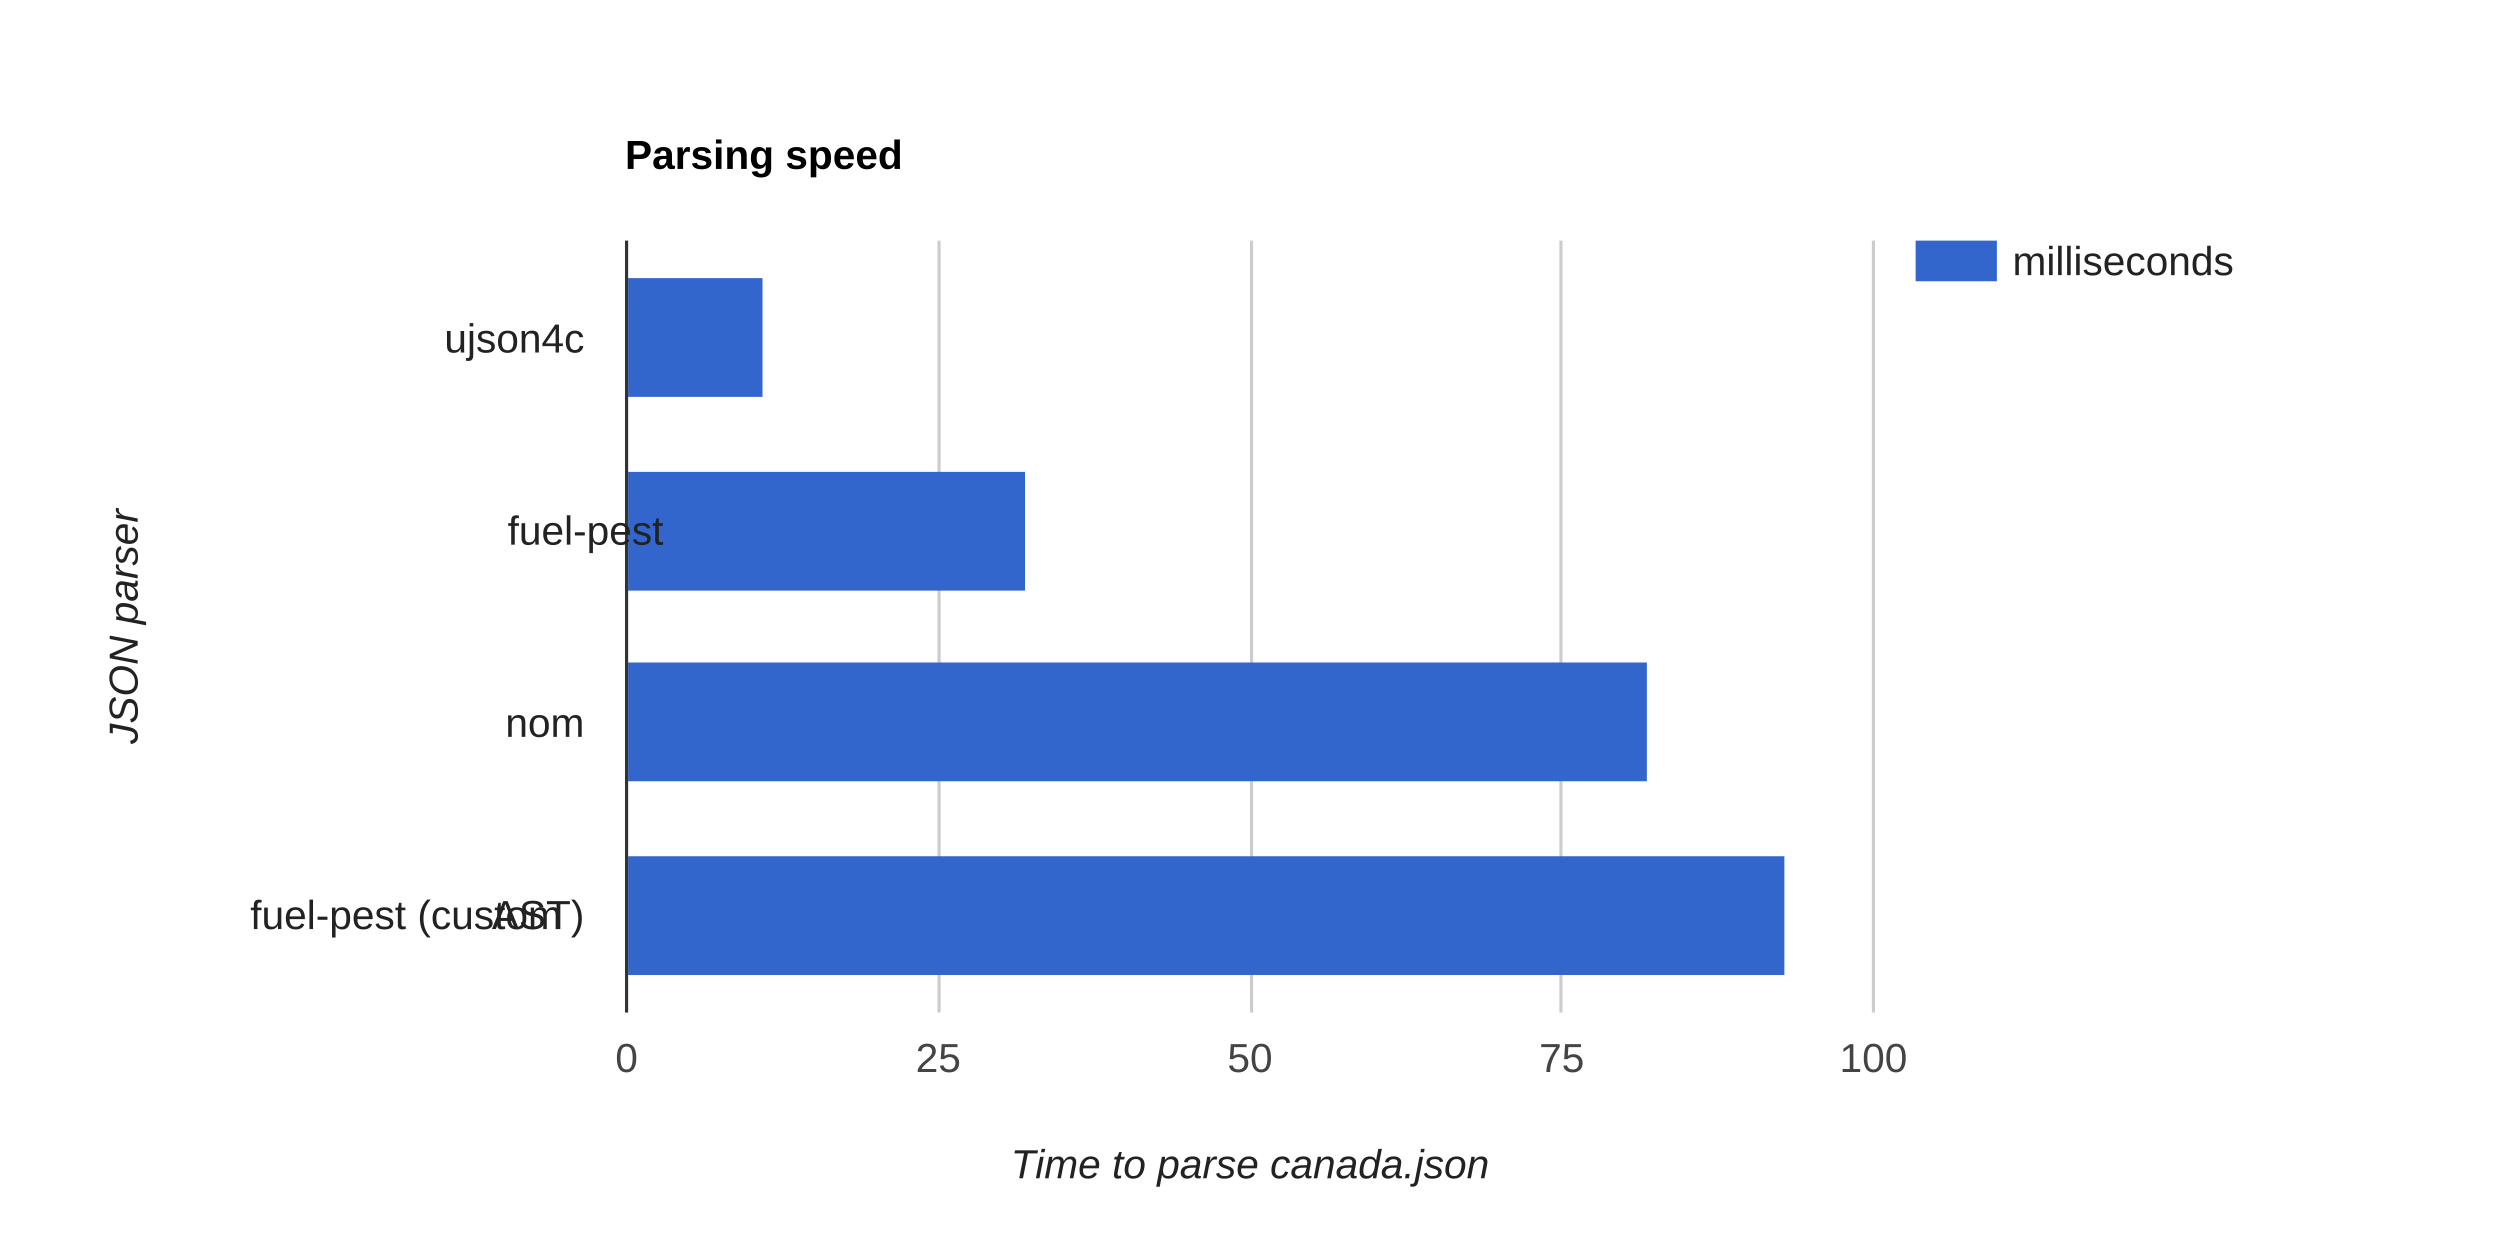
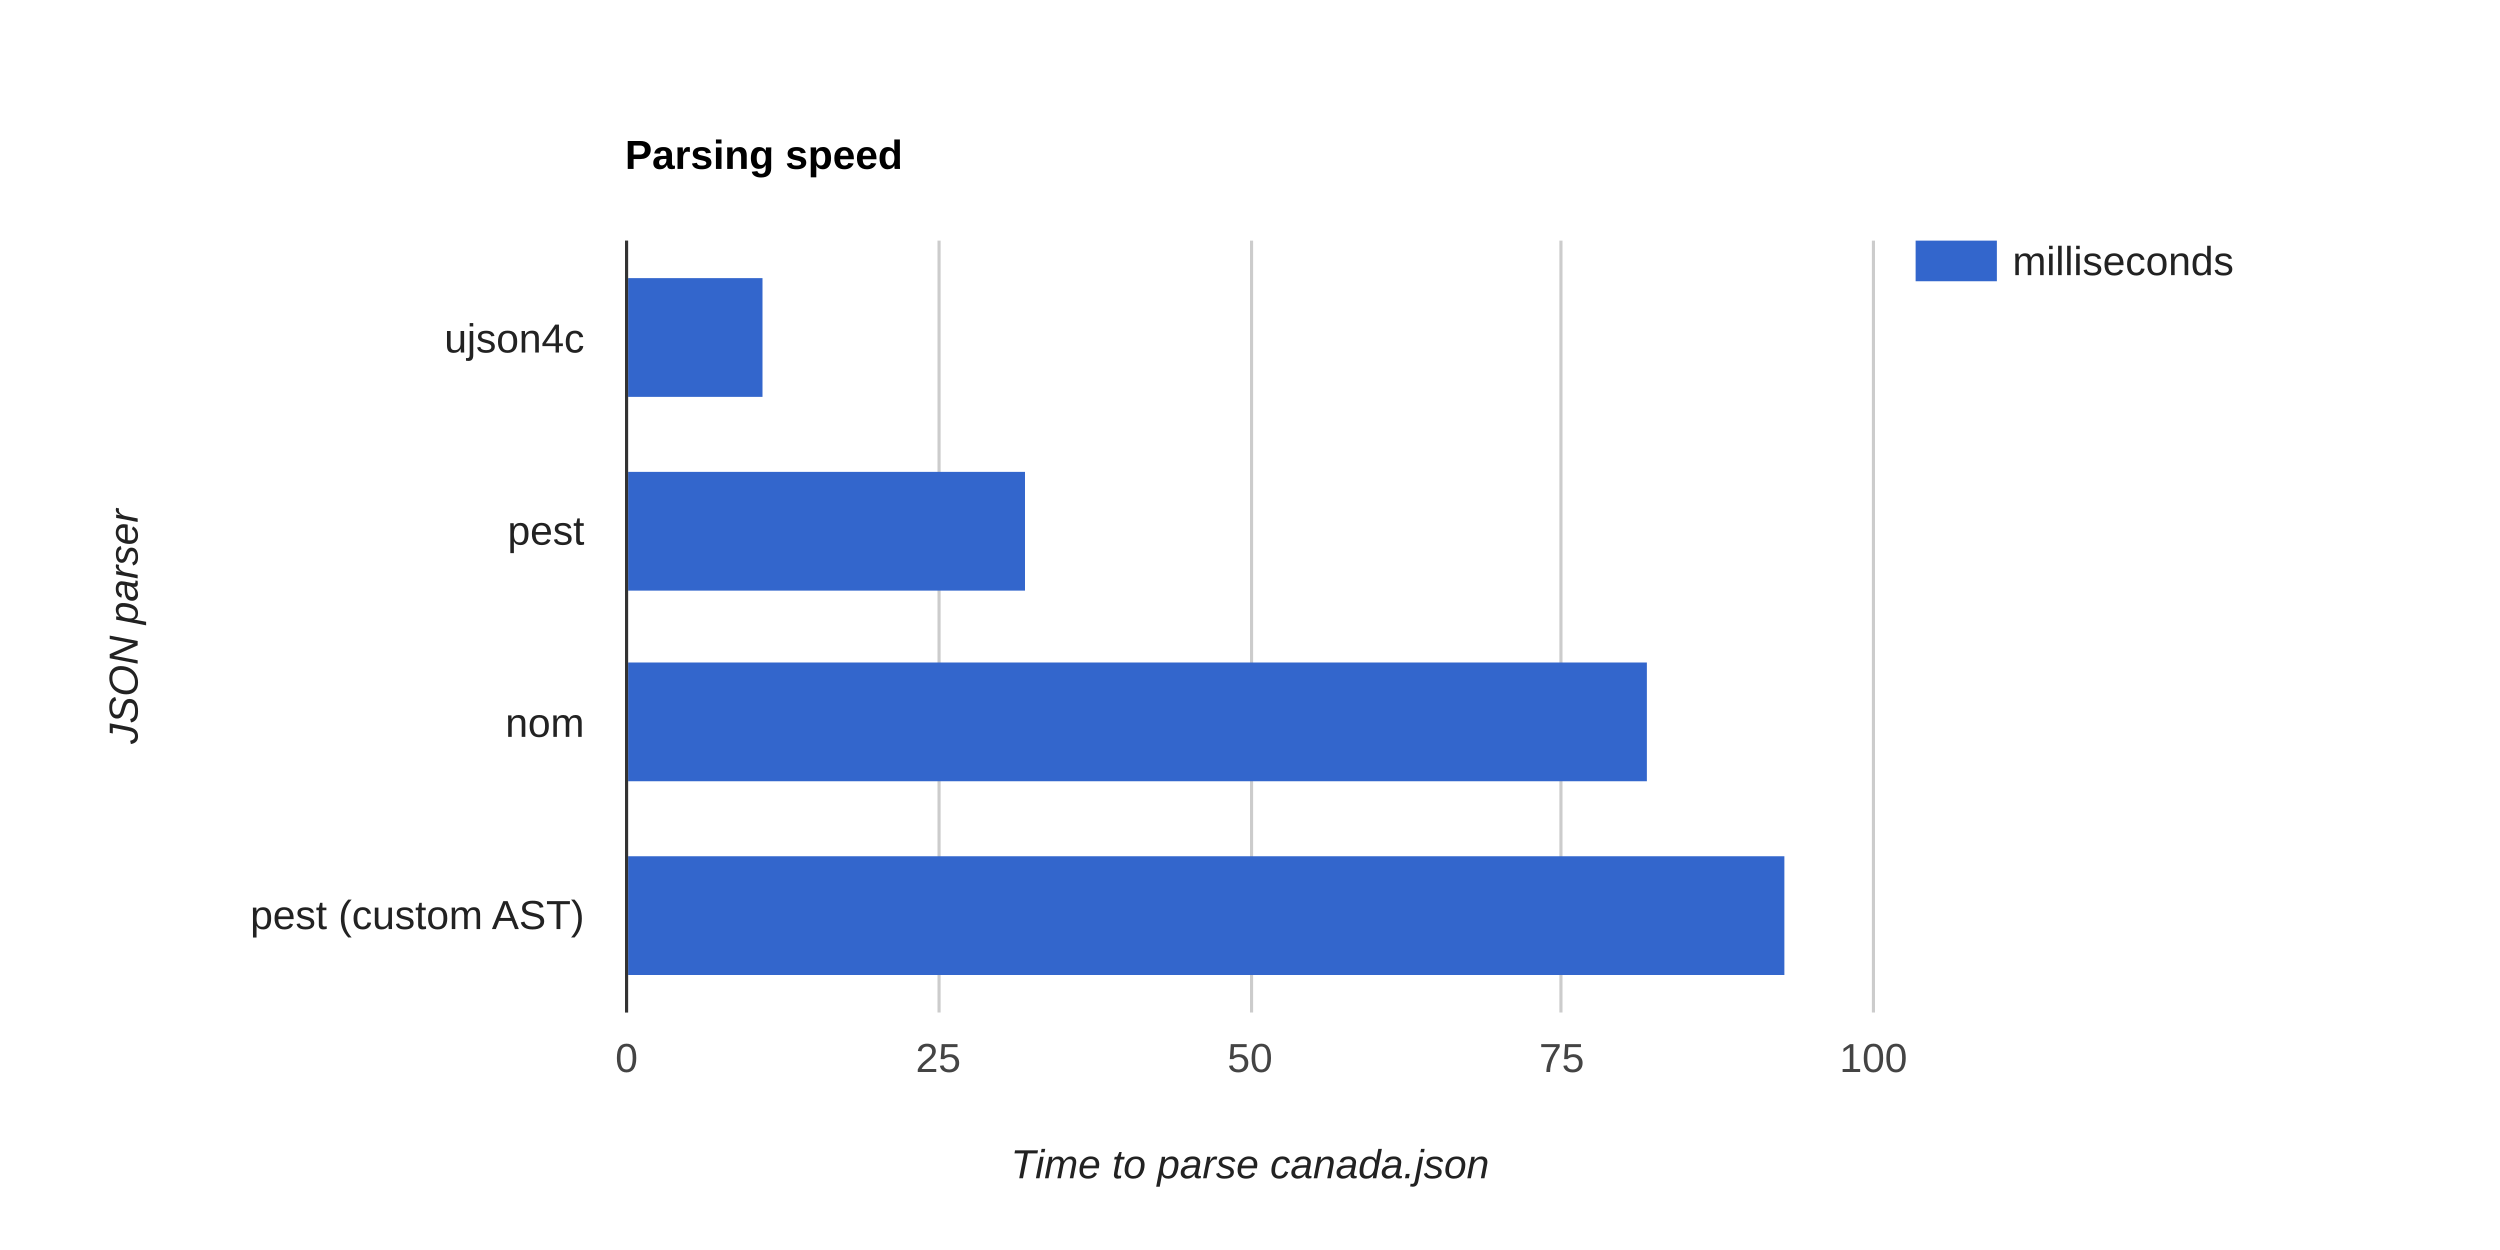
<svg xmlns="http://www.w3.org/2000/svg" width="100%" height="100%" viewBox="0 0 800 400" version="1.1" xml:space="preserve" style="fill-rule:evenodd;clip-rule:evenodd;stroke-linejoin:round;stroke-miterlimit:1.414;">
  <rect x="0" y="0" width="800" height="400" style="fill:white;" />
  <g>
    <g transform="matrix(1,0,0,1,200,54.05)">
      <text x="0px" y="0px" style="font-family:'Arial-BoldMT', 'Arial', sans-serif;font-weight:700;font-size:13px;">Parsing speed</text>
    </g>
    <rect x="200" y="43" width="400" height="13" style="fill:white;fill-opacity:0;" />
  </g>
  <g>
    <rect x="613" y="77" width="174" height="13" style="fill:white;fill-opacity:0;" />
    <g>
      <rect x="613" y="77" width="174" height="13" style="fill:white;fill-opacity:0;" />
      <g transform="matrix(1,0,0,1,644,88.05)">
        <text x="0px" y="0px" style="font-family:'ArialMT', 'Arial', sans-serif;font-size:13px;fill:rgb(34,34,34);">milliseconds</text>
      </g>
      <rect x="613" y="77" width="26" height="13" style="fill:rgb(51,102,204);" />
    </g>
  </g>
  <g>
    <rect x="200" y="77" width="400" height="247" style="fill:white;fill-opacity:0;" />
    <g>
      <g>
        <rect x="200" y="77" width="1" height="247" style="fill:rgb(204,204,204);" />
        <rect x="300" y="77" width="1" height="247" style="fill:rgb(204,204,204);" />
        <rect x="400" y="77" width="1" height="247" style="fill:rgb(204,204,204);" />
        <rect x="499" y="77" width="1" height="247" style="fill:rgb(204,204,204);" />
        <rect x="599" y="77" width="1" height="247" style="fill:rgb(204,204,204);" />
      </g>
      <g>
        <rect x="201" y="89" width="43" height="38" style="fill:rgb(51,102,204);" />
        <rect x="201" y="151" width="127" height="38" style="fill:rgb(51,102,204);" />
        <rect x="201" y="212" width="326" height="38" style="fill:rgb(51,102,204);" />
        <rect x="201" y="274" width="370" height="38" style="fill:rgb(51,102,204);" />
      </g>
      <rect x="200" y="77" width="1" height="247" style="fill:rgb(51,51,51);" />
    </g>
    <g>
      <g transform="matrix(1,0,0,1,200.5,343.05)">
        <text x="-3.615px" y="0px" style="font-family:'ArialMT', 'Arial', sans-serif;font-size:13px;fill:rgb(68,68,68);">0</text>
      </g>
      <g transform="matrix(1,0,0,1,300.25,343.05)">
        <text x="-7.23px" y="0px" style="font-family:'ArialMT', 'Arial', sans-serif;font-size:13px;fill:rgb(68,68,68);">25</text>
      </g>
      <g transform="matrix(1,0,0,1,400,343.05)">
        <text x="-7.23px" y="0px" style="font-family:'ArialMT', 'Arial', sans-serif;font-size:13px;fill:rgb(68,68,68);">50</text>
      </g>
      <g transform="matrix(1,0,0,1,499.75,343.05)">
        <text x="-7.23px" y="0px" style="font-family:'ArialMT', 'Arial', sans-serif;font-size:13px;fill:rgb(68,68,68);">75</text>
      </g>
      <g transform="matrix(1,0,0,1,599.5,343.05)">
        <text x="-10.845px" y="0px" style="font-family:'ArialMT', 'Arial', sans-serif;font-size:13px;fill:rgb(68,68,68);">100</text>
      </g>
      <g transform="matrix(1,0,0,1,187,112.8)">
        <text x="-44.808px" y="0px" style="font-family:'ArialMT', 'Arial', sans-serif;font-size:13px;fill:rgb(34,34,34);">ujson4c</text>
      </g>
      <g transform="matrix(1,0,0,1,187,174.3)">
-         <text x="-24.572px" y="0px" style="font-family:'ArialMT', 'Arial', sans-serif;font-size:13px;fill:rgb(34,34,34);">fuel-pest</text>
+         <text x="-24.572px" y="0px" style="font-family:'ArialMT', 'Arial', sans-serif;font-size:13px;fill:rgb(34,34,34);">pest</text>
      </g>
      <g transform="matrix(1,0,0,1,187,235.8)">
        <text x="-25.289px" y="0px" style="font-family:'ArialMT', 'Arial', sans-serif;font-size:13px;fill:rgb(34,34,34);">nom</text>
      </g>
      <g transform="matrix(1,0,0,1,187,297.3)">
-         <text x="-106.92px" y="0px" style="font-family:'ArialMT', 'Arial', sans-serif;font-size:13px;fill:rgb(34,34,34);">fuel-pest (custom <tspan x="-29.612px -20.941px " y="0px 0px ">AS</tspan>T)</text>
+         <text x="-106.92px" y="0px" style="font-family:'ArialMT', 'Arial', sans-serif;font-size:13px;fill:rgb(34,34,34);">pest (custom <tspan x="-29.612px -20.941px " y="0px 0px ">AS</tspan>T)</text>
      </g>
    </g>
  </g>
  <g>
    <g>
      <g transform="matrix(1,0,0,1,400,377.05)">
        <text x="-76.54px" y="0px" style="font-family:'Arial-ItalicMT', 'Arial', sans-serif;font-style:italic;font-size:13px;fill:rgb(34,34,34);">T<tspan x="-68.713px -65.825px " y="0px 0px ">im</tspan>e to parse canada.json</text>
      </g>
      <rect x="200" y="366" width="400" height="13" style="fill:white;fill-opacity:0;" />
    </g>
    <g>
      <g transform="matrix(-3.82857e-16,-1,1,-3.82857e-16,44.05,200.5)">
        <text x="-37.565px" y="0px" style="font-family:'Arial-ItalicMT', 'Arial', sans-serif;font-style:italic;font-size:13px;fill:rgb(34,34,34);">JSON parser</text>
      </g>
      <rect x="33" y="77" width="13" height="247" style="fill:white;fill-opacity:0;fill-rule:nonzero;" />
    </g>
  </g>
</svg>
